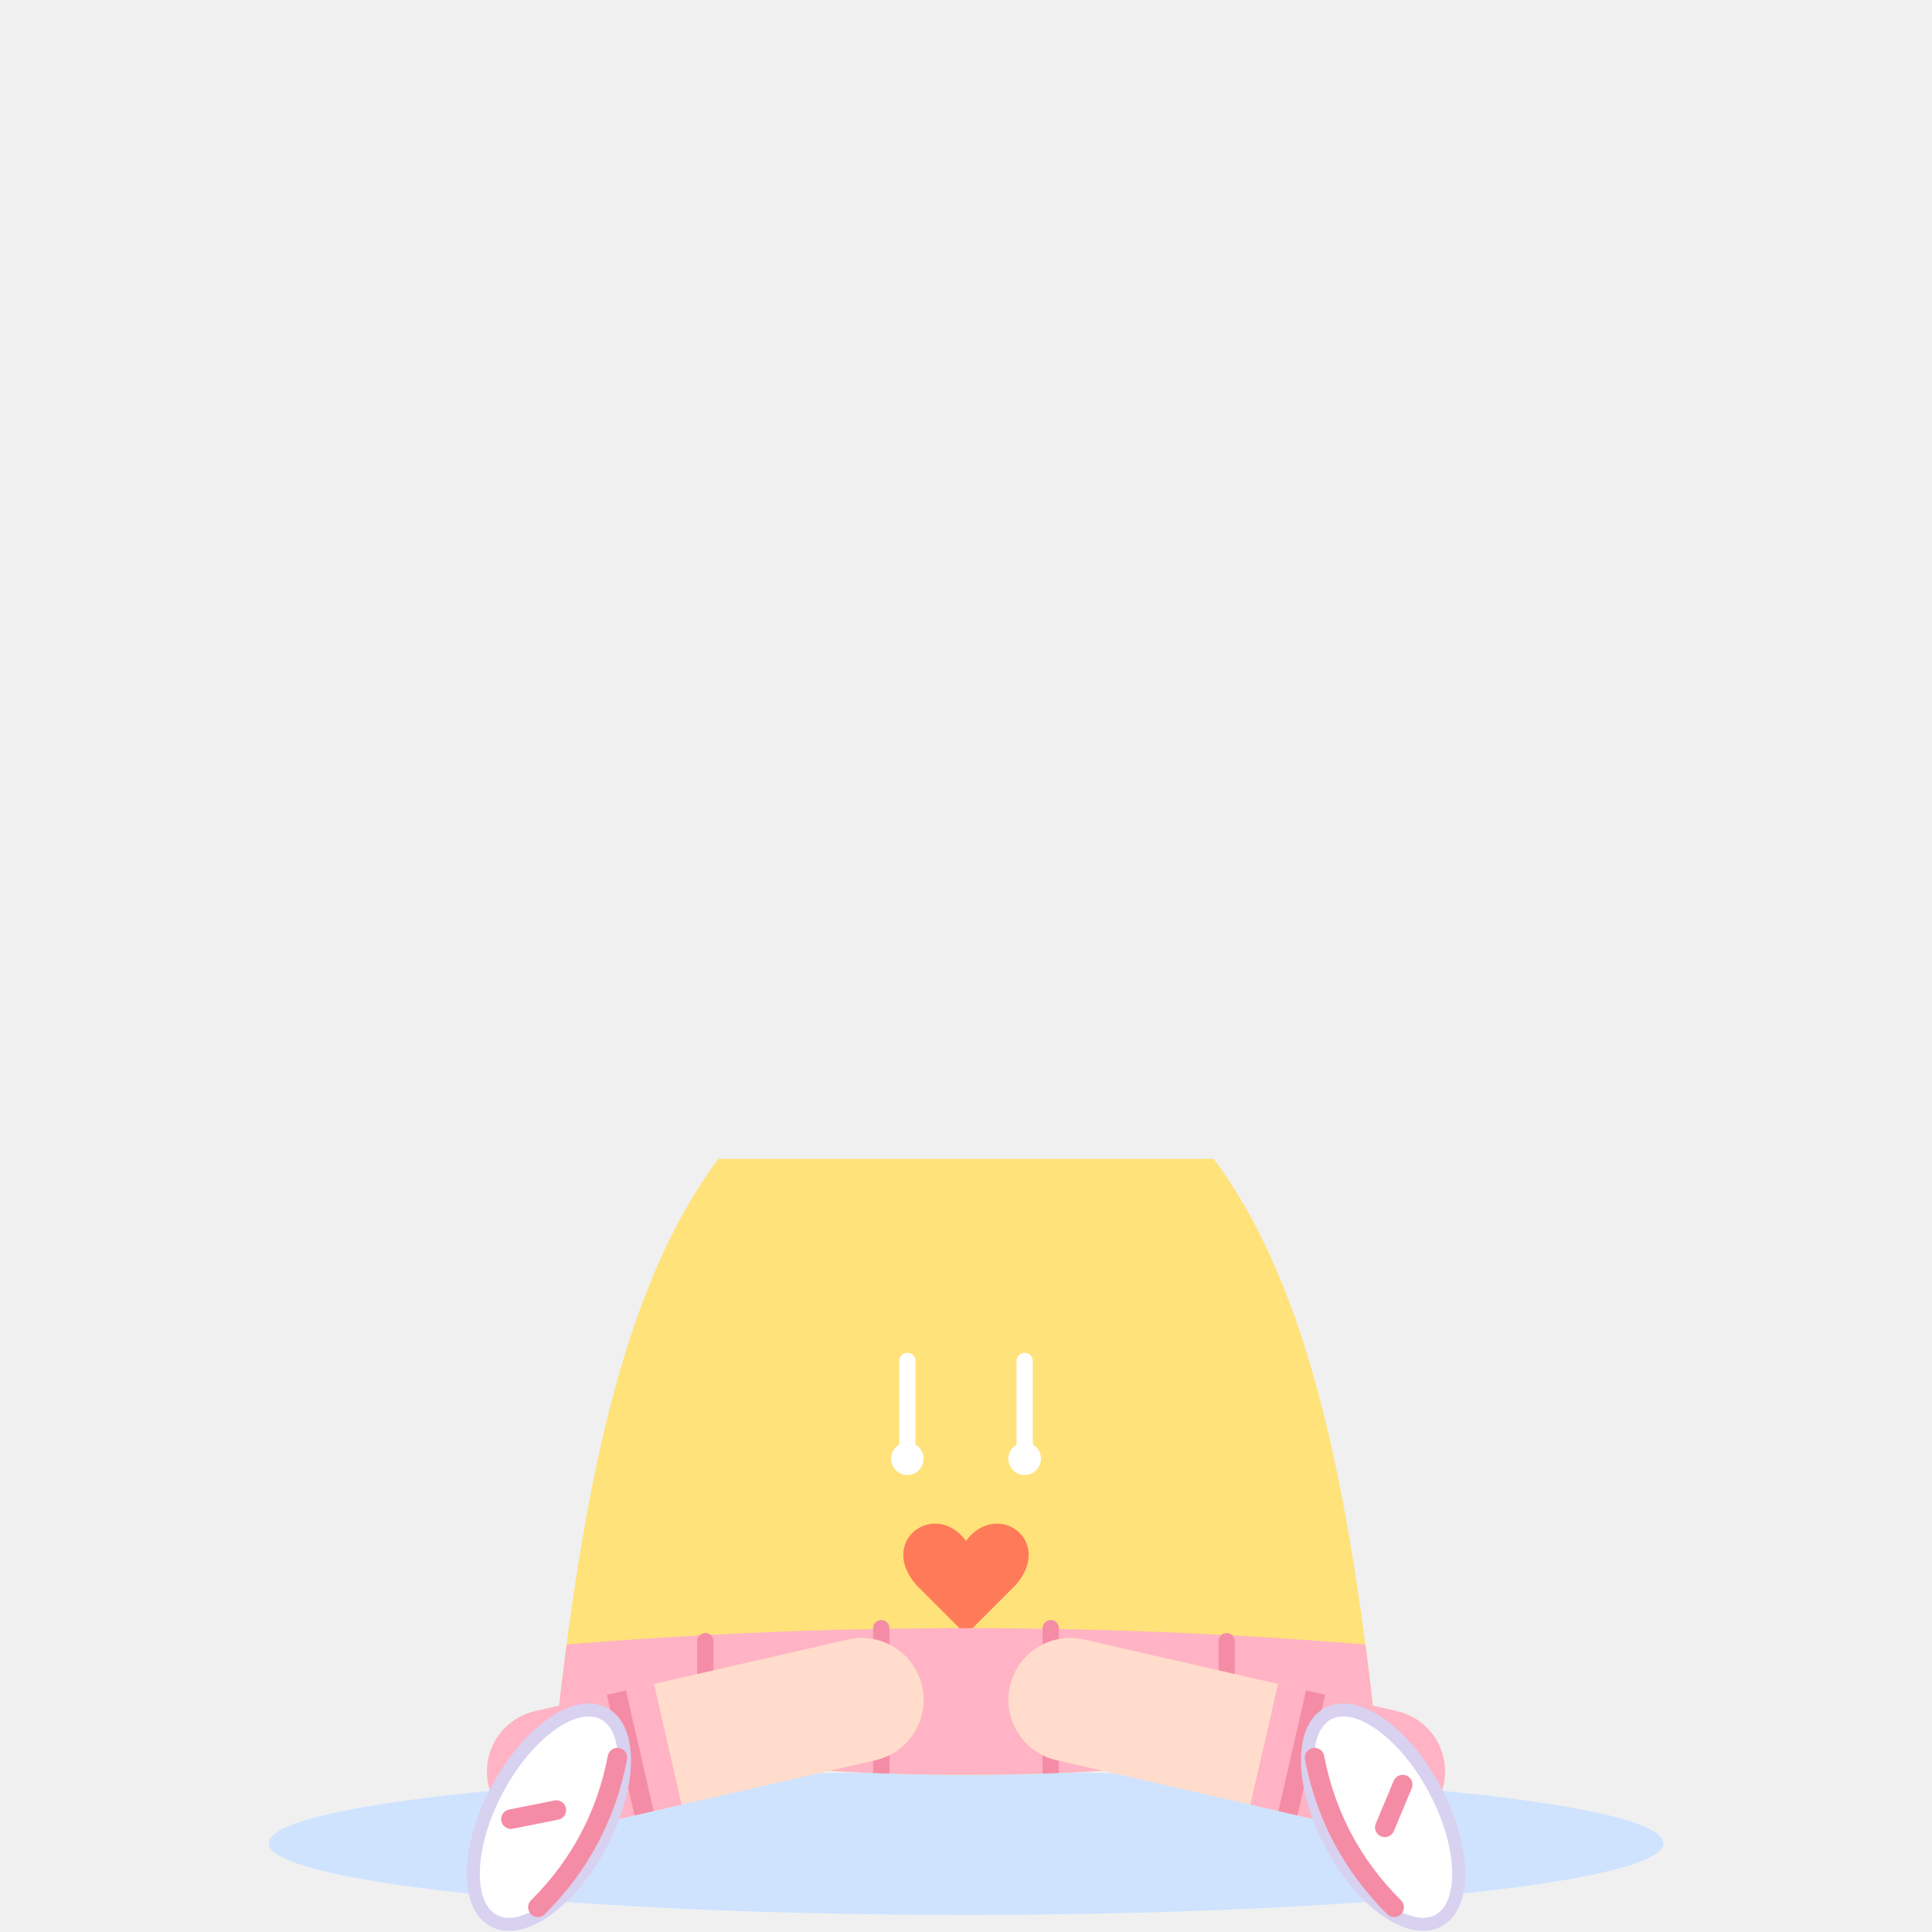
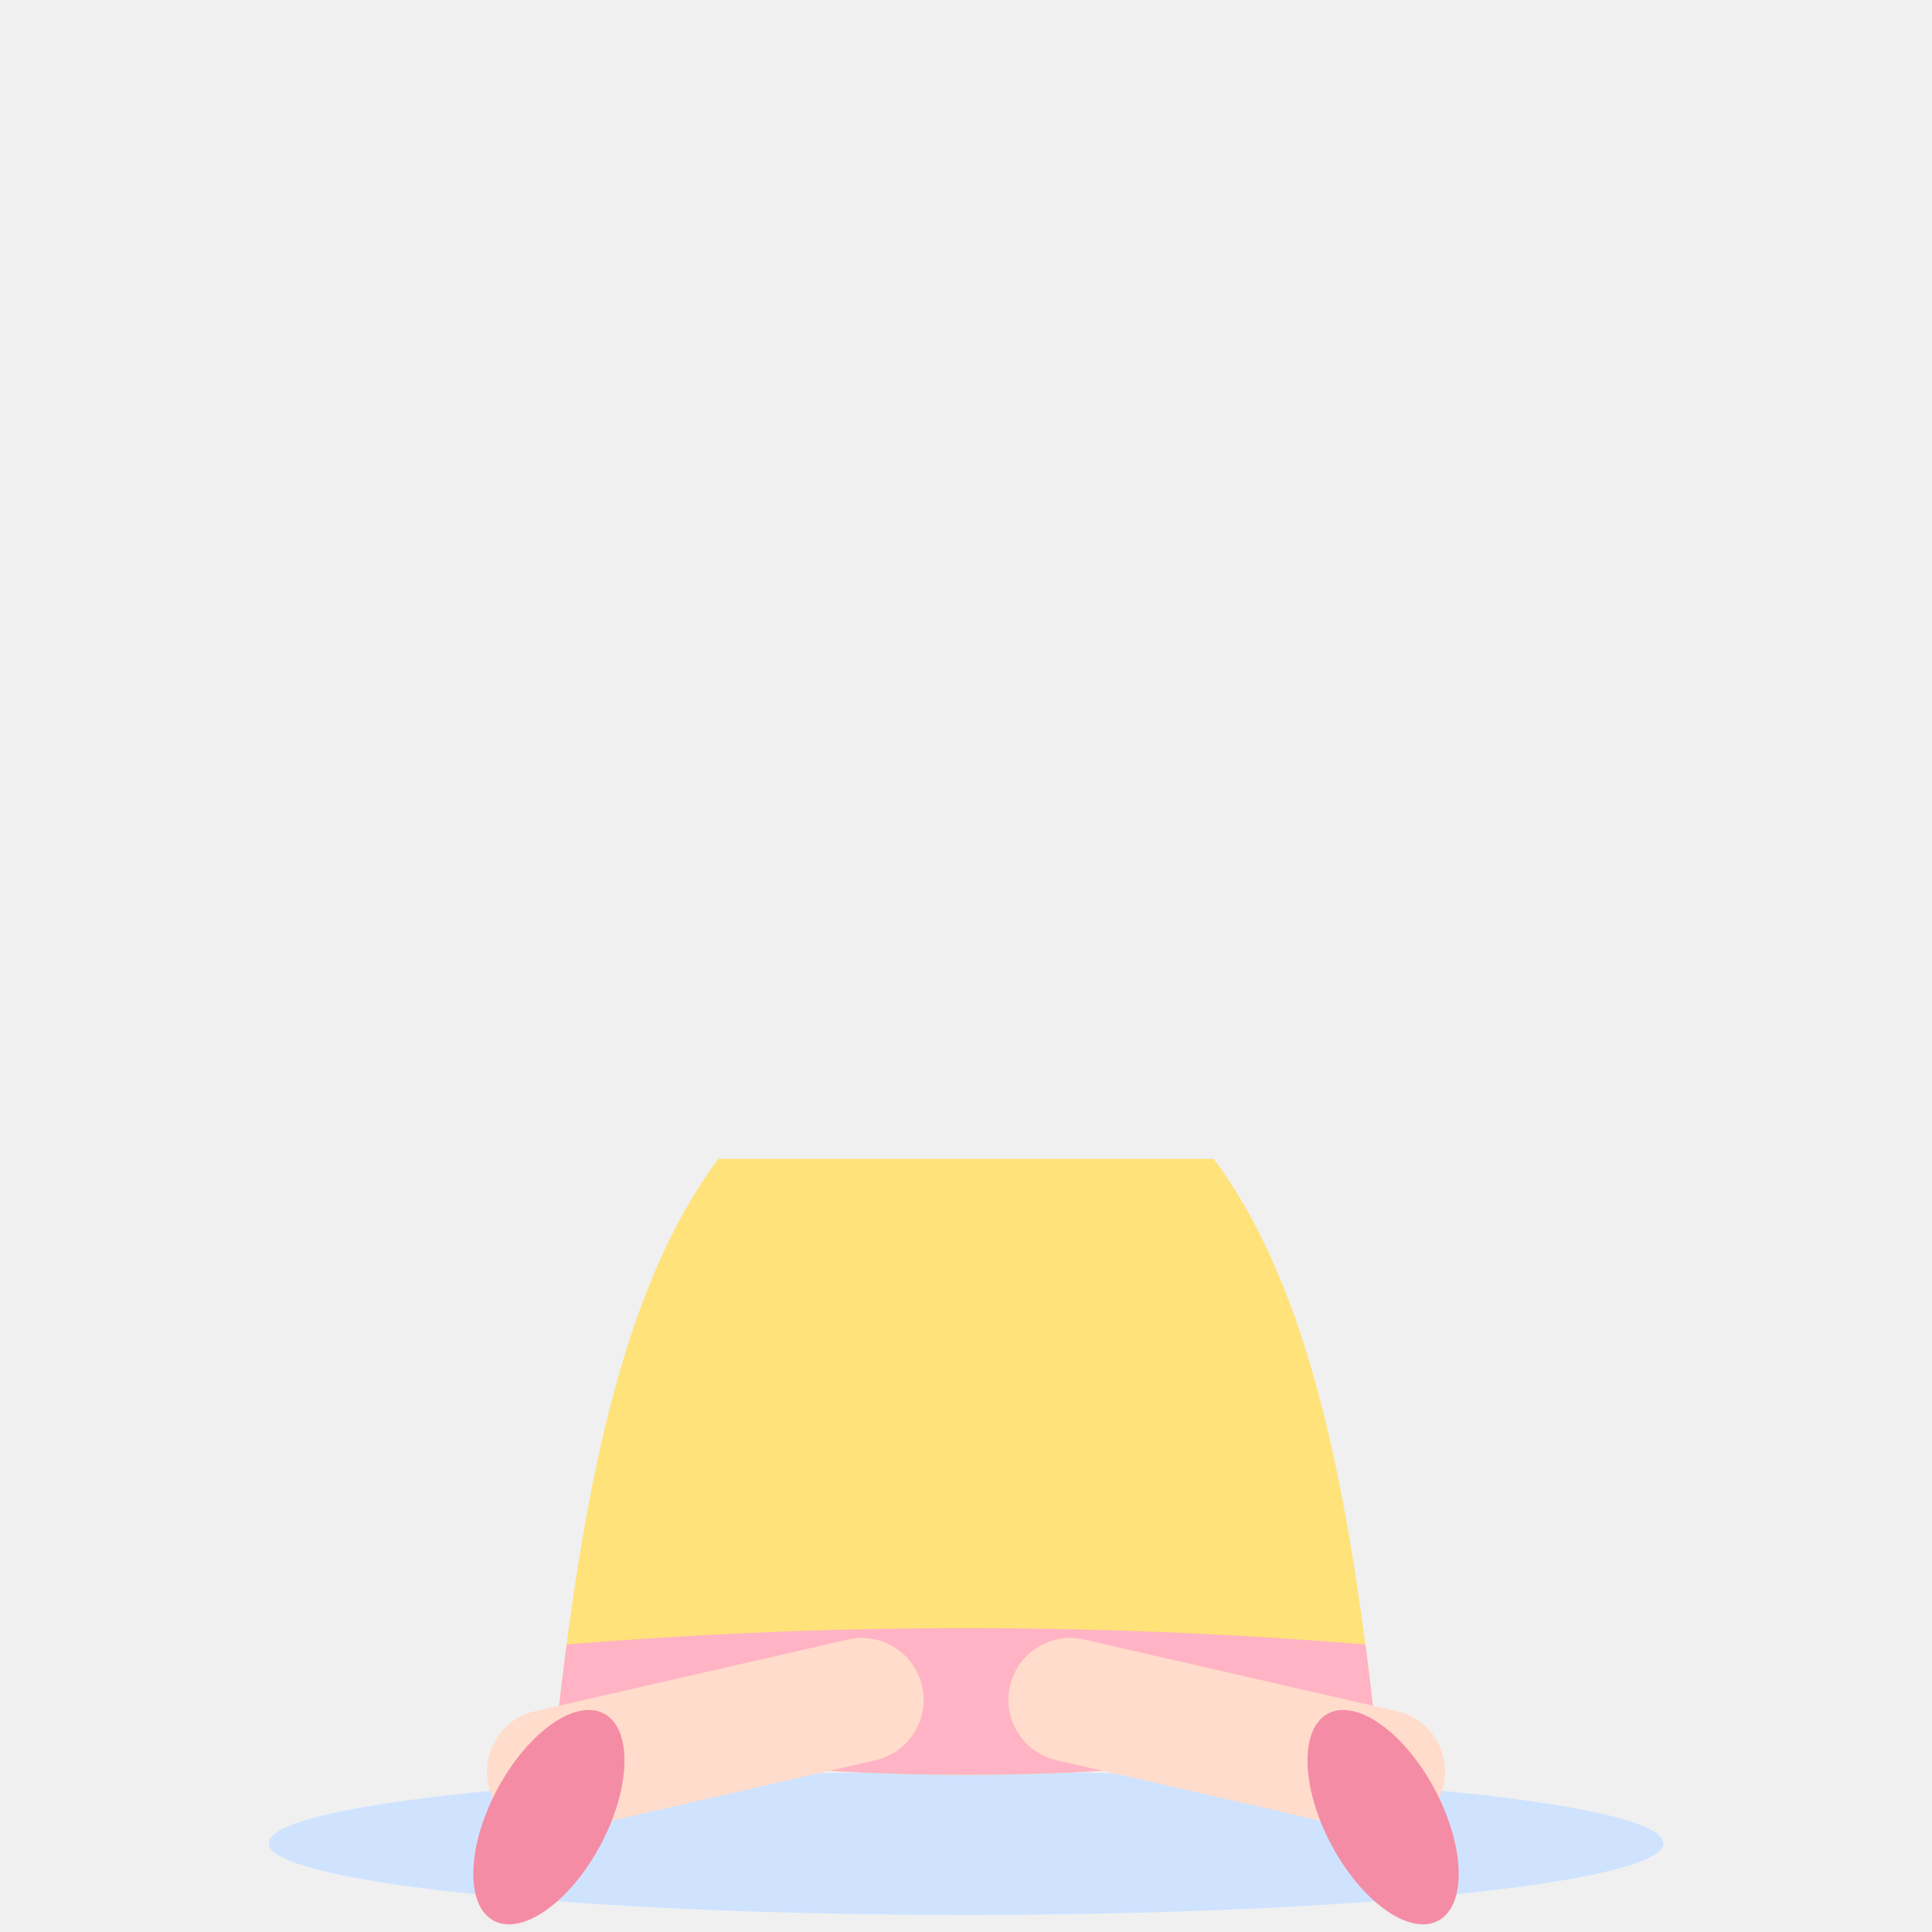
<svg xmlns="http://www.w3.org/2000/svg" viewBox="0 0 480 480" width="480" height="480">
  <g transform="translate(240 464) scale(0.88) translate(-240 -464)">
    <g transform="translate(240 470) scale(0.92) translate(-240 -470)">
      <ellipse cx="240" cy="456" rx="214" ry="22" fill="#CFE3FF" />
      <g>
        <g transform="translate(0 40) rotate(0 240 384)">
          <clipPath id="c791">
            <path d="M164 206 C134 246 122 310 114 384 Q240 406 366 384 C358 310 346 246 316 206 Z" />
          </clipPath>
          <path d="M164 206 C134 246 122 310 114 384 Q240 406 366 384 C358 310 346 246 316 206 Z" fill="#FFE27A" />
          <g clip-path="url(#c791)">
-             <path d="M222 268 v26 M258 268 v26" stroke="#FFFFFF" stroke-width="5" stroke-linecap="round" />
-             <circle cx="222" cy="298" r="5" fill="#FFFFFF" />
-             <circle cx="258" cy="298" r="5" fill="#FFFFFF" />
-             <path transform="translate(240 328) scale(0.8)" d="M0 -6 c-12 -16 -34 0 -19 17 l19 19 l19 -19 c15 -17 -7 -33 -19 -17 z" fill="#FF7A59" />
            <path d="M106 356 Q240 344 374 356 V420 H106 Z" fill="#FFB3C4" />
-             <path d="M160 354 V410 M214 350 V410 M266 350 V410 M320 354 V410" stroke="#F58CA5" stroke-width="5" stroke-linecap="round" />
          </g>
        </g>
        <path d="M208 412 L112 434" stroke="#FFDCCB" stroke-width="38" stroke-linecap="round" />
-         <path d="M148.48 425.64 L112 434" stroke="#FFB3C4" stroke-width="38" />
-         <circle cx="112" cy="434" r="19" fill="#FFB3C4" />
-         <path d="M141.204 446.8 L132.716 409.76" stroke="#F58CA5" stroke-width="6" />
        <g transform="rotate(-62 112 448)">
-           <ellipse cx="112" cy="448" rx="36" ry="18" fill="#FFFFFF" stroke="#D8D1F0" stroke-width="4" />
-           <path d="M86 458 q26 8 52 0" stroke="#F58CA5" stroke-width="6" stroke-linecap="round" fill="none" />
-           <path d="M106 438 l9 11" stroke="#F58CA5" stroke-width="6" stroke-linecap="round" />
+           <ellipse cx="112" cy="448" rx="36" ry="18" fill="#F58CA5" />
        </g>
        <path d="M272 412 L368 434" stroke="#FFDCCB" stroke-width="38" stroke-linecap="round" />
-         <path d="M331.52 425.64 L368 434" stroke="#FFB3C4" stroke-width="38" />
-         <circle cx="368" cy="434" r="19" fill="#FFB3C4" />
-         <path d="M347.284 409.76 L338.796 446.8" stroke="#F58CA5" stroke-width="6" />
        <g transform="rotate(62 368 448)">
-           <ellipse cx="368" cy="448" rx="36" ry="18" fill="#FFFFFF" stroke="#D8D1F0" stroke-width="4" />
-           <path d="M342 458 q26 8 52 0" stroke="#F58CA5" stroke-width="6" stroke-linecap="round" fill="none" />
-           <path d="M362 438 l9 11" stroke="#F58CA5" stroke-width="6" stroke-linecap="round" />
+           <ellipse cx="368" cy="448" rx="36" ry="18" fill="#F58CA5" />
        </g>
      </g>
    </g>
  </g>
</svg>
